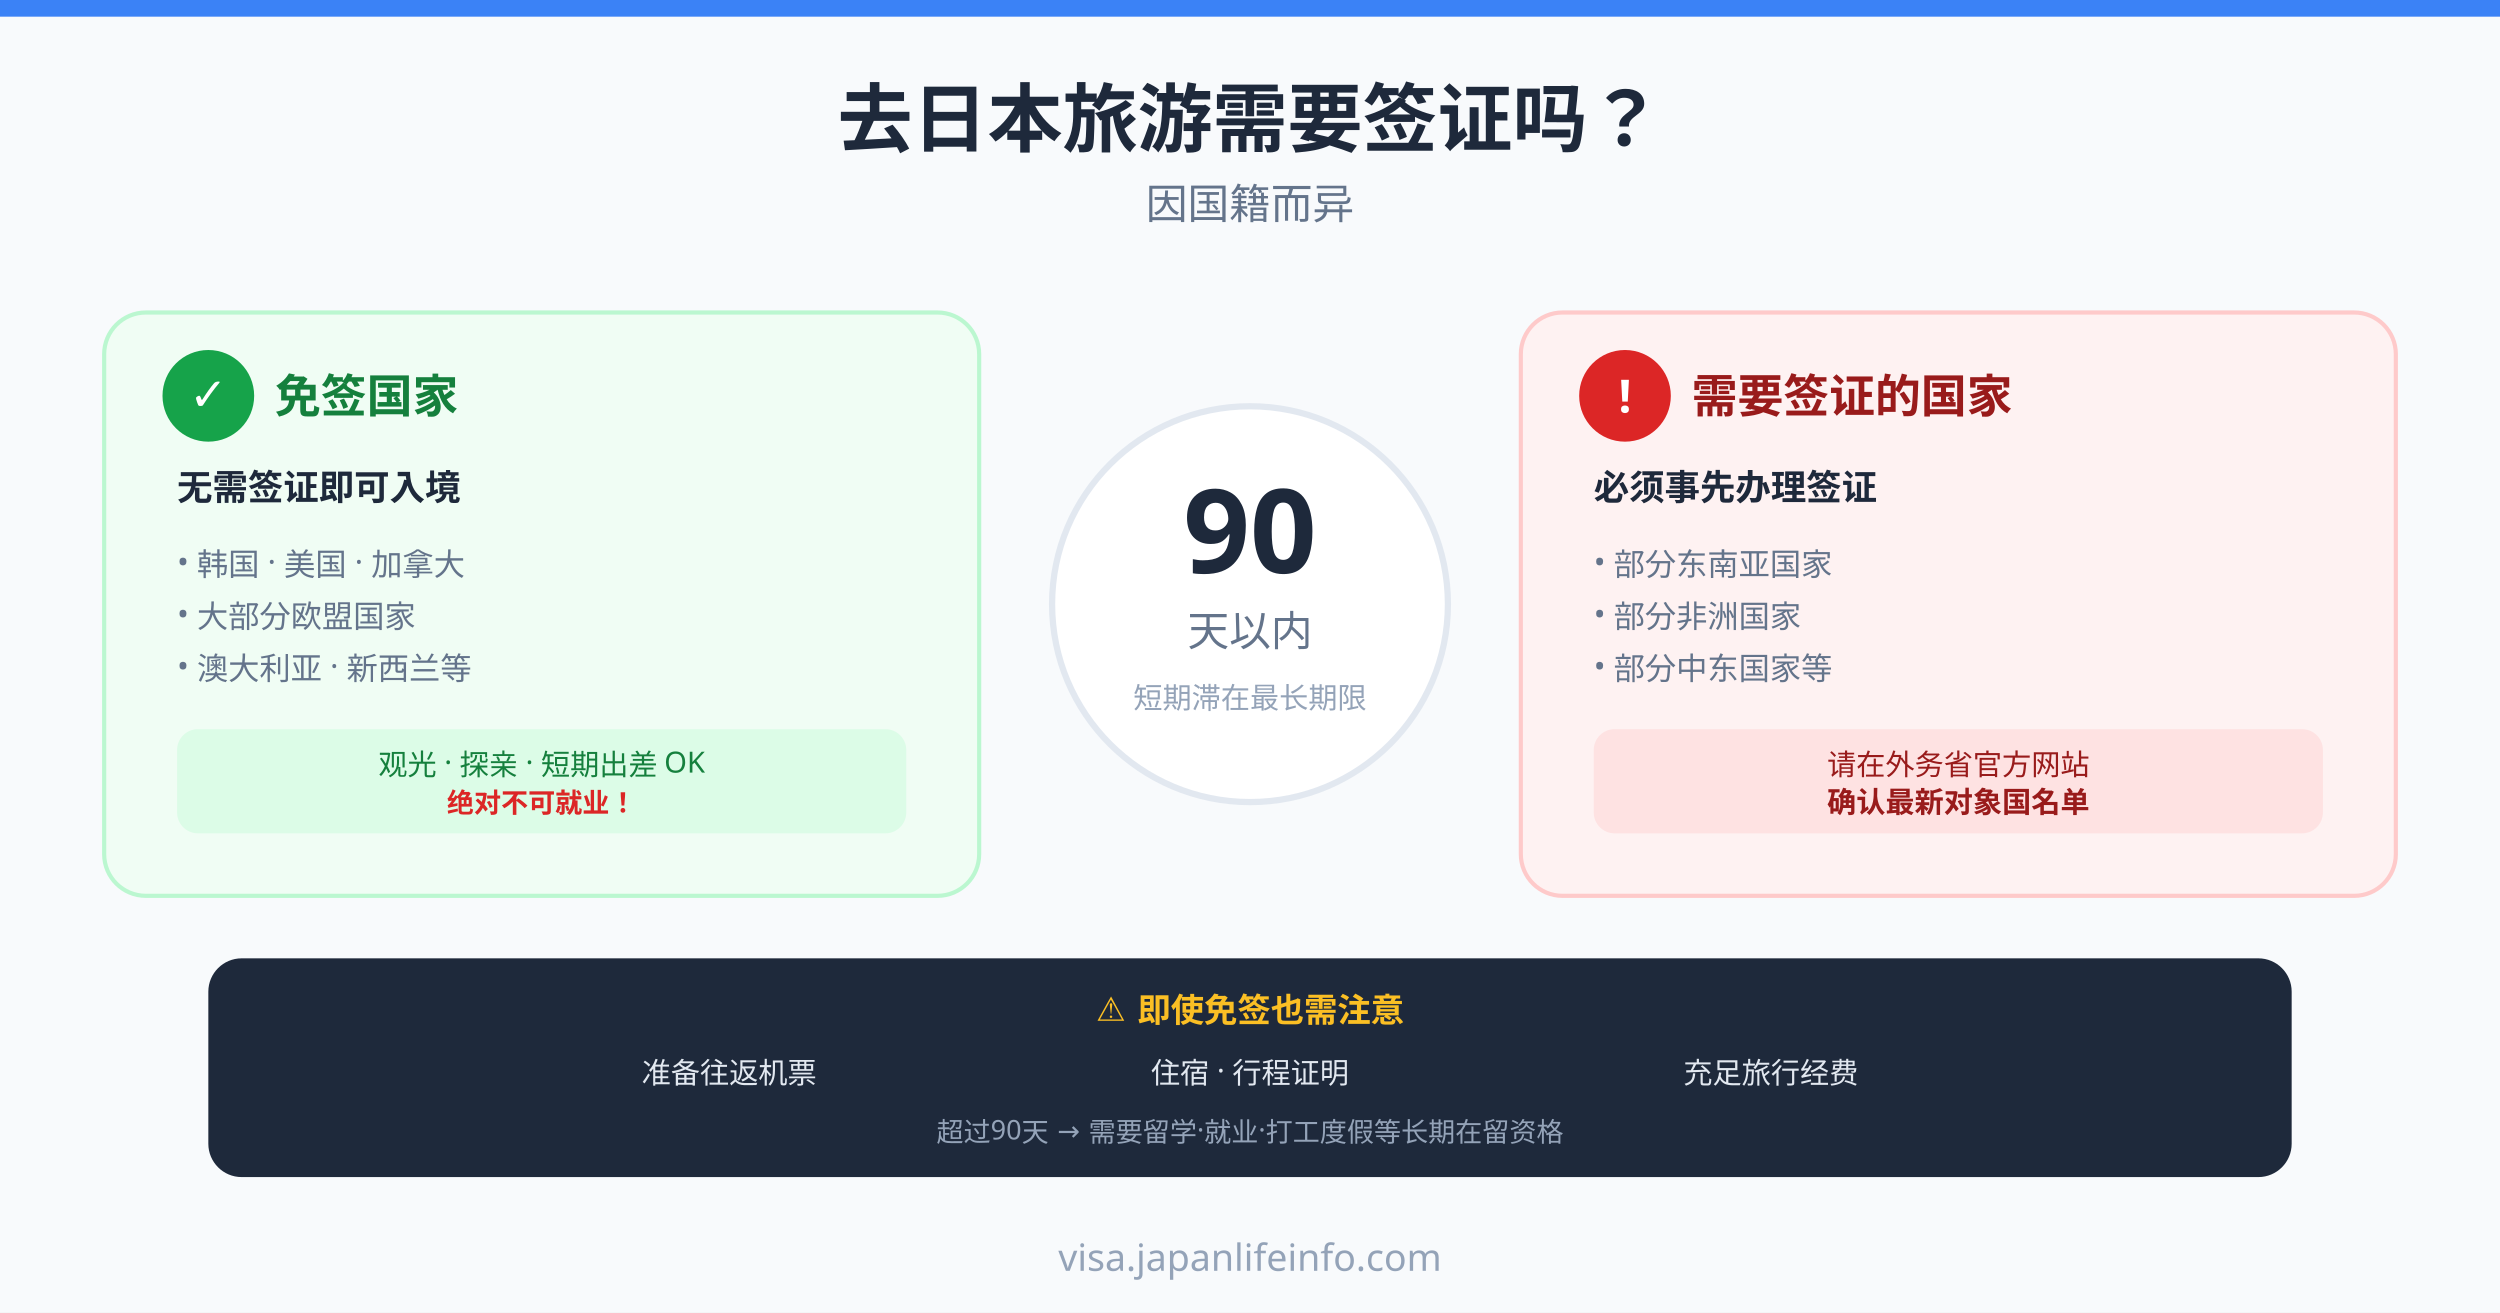
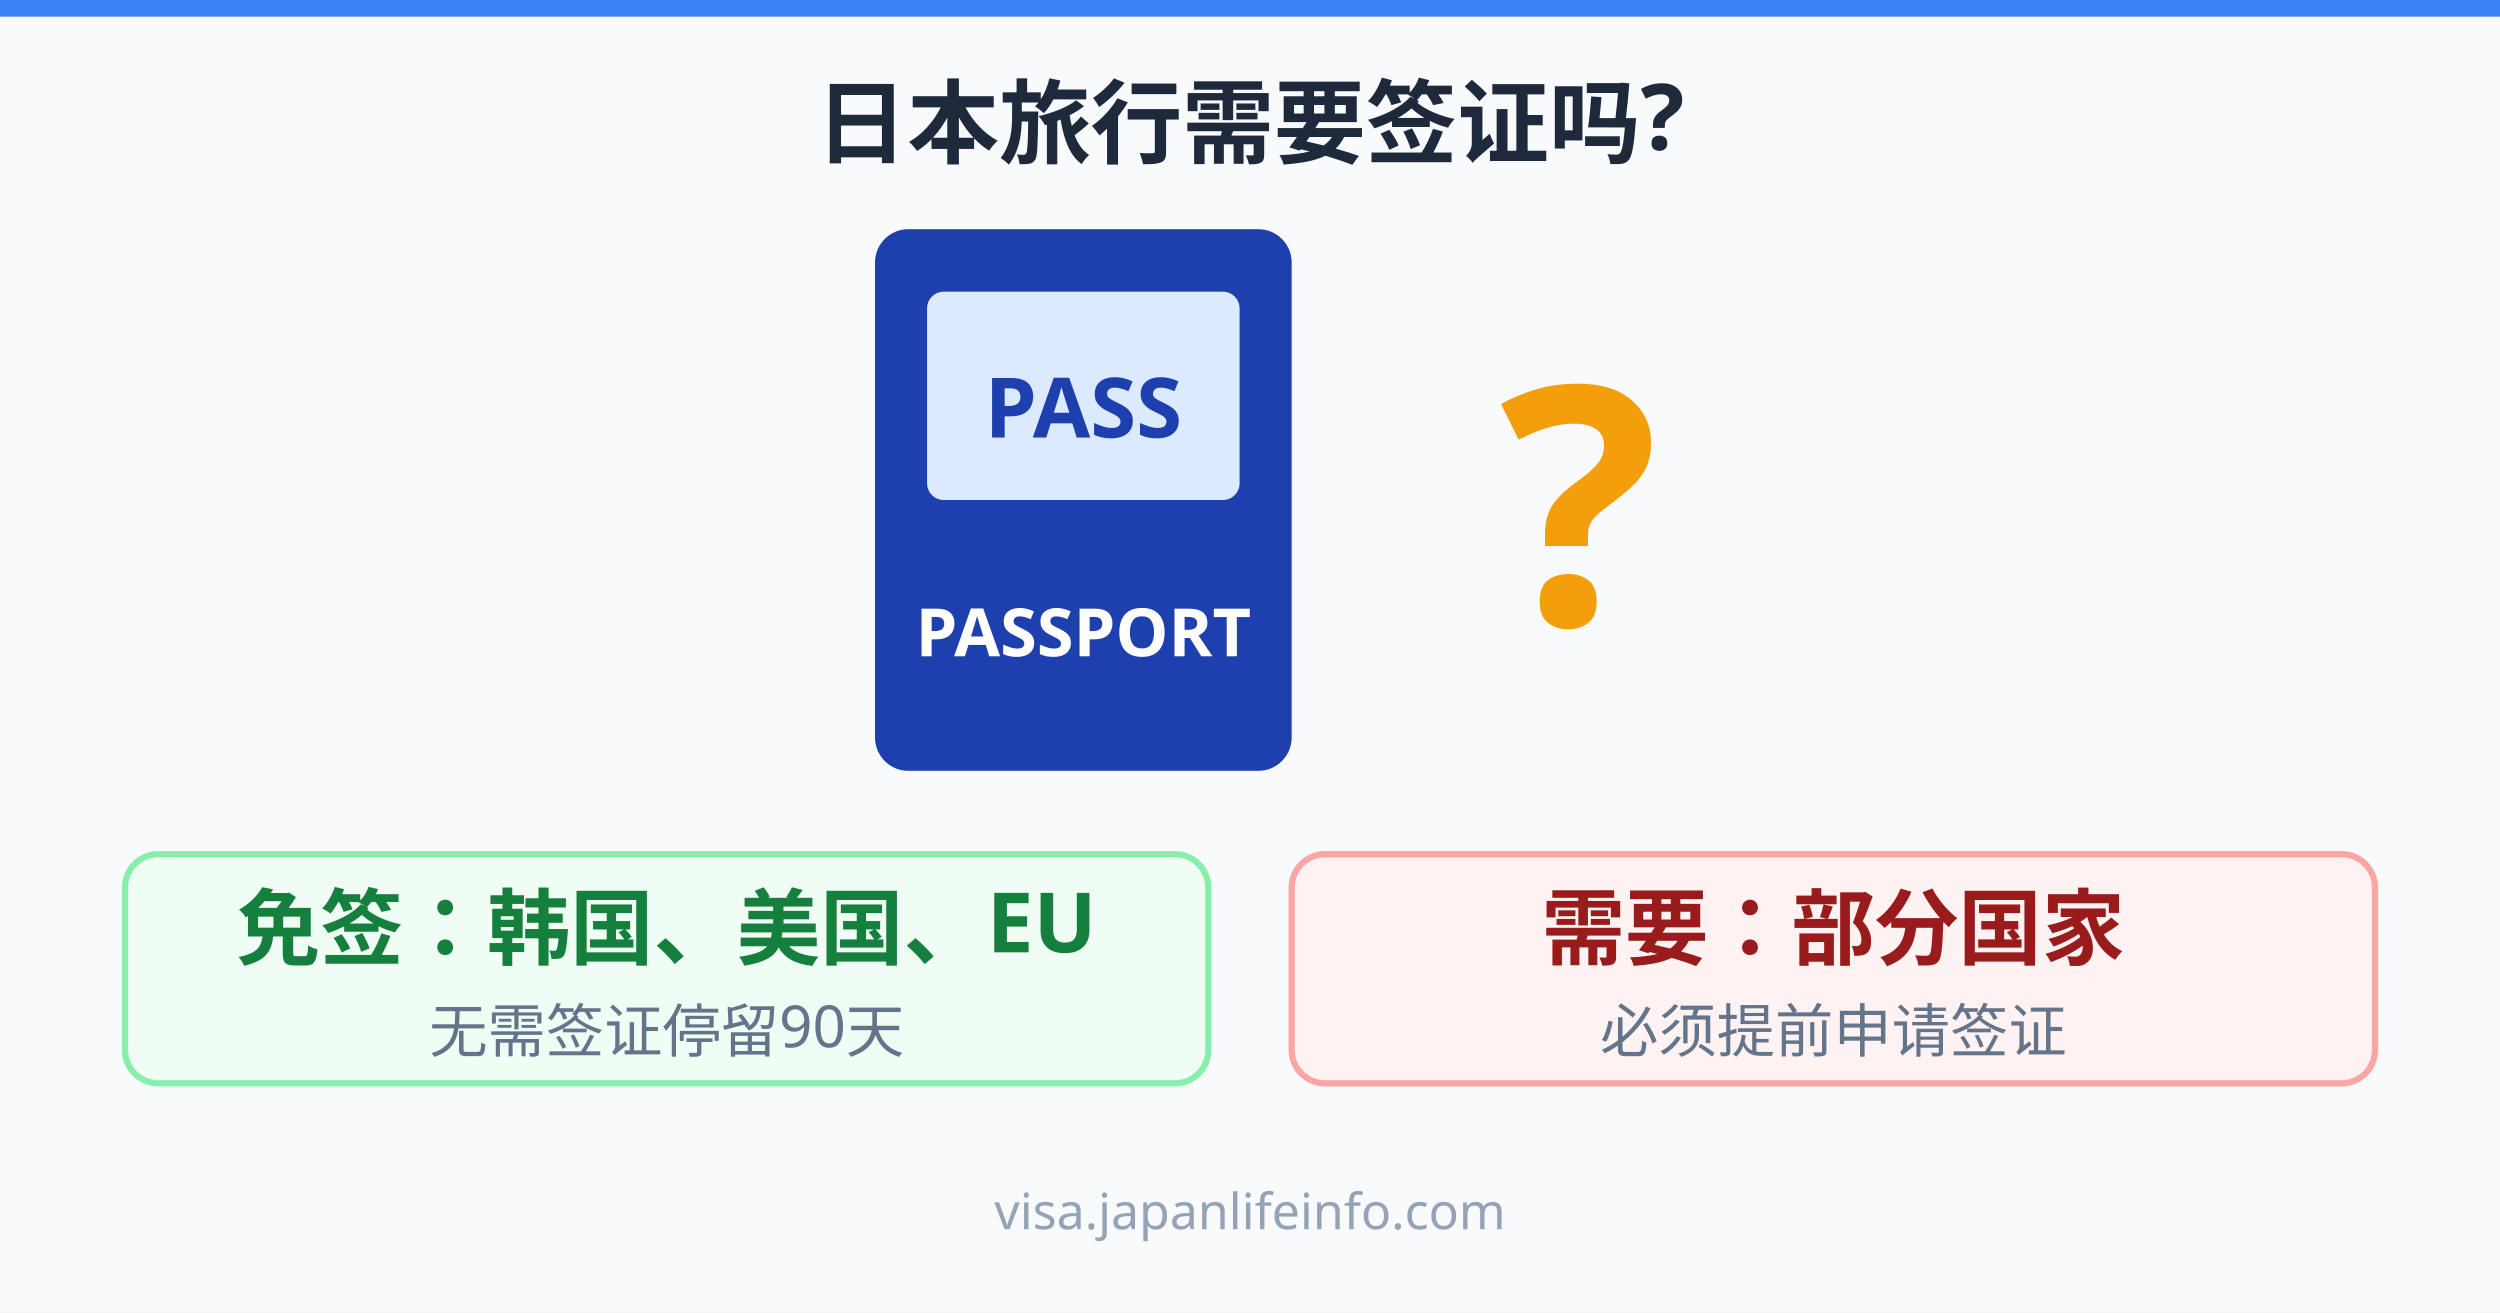
<svg xmlns="http://www.w3.org/2000/svg" width="1200" height="630" viewBox="0 0 1200 630" fill="none">
  <rect width="1200" height="630" fill="#f8fafc" />
  <rect width="1200" height="8" fill="url(#headerGradient)" />
-   <text x="600" y="70" text-anchor="middle" fill="#1e293b" font-family="sans-serif" font-size="36" font-weight="bold">去日本旅游需要签证吗？</text>
-   <text x="600" y="105" text-anchor="middle" fill="#64748b" font-family="sans-serif" font-size="20">因国籍而异</text>
-   <circle cx="600" cy="290" r="95" fill="white" stroke="#e2e8f0" stroke-width="3" />
-   <text x="600" y="275" text-anchor="middle" fill="#1e293b" font-family="sans-serif" font-size="56" font-weight="bold">90</text>
-   <text x="600" y="310" text-anchor="middle" fill="#64748b" font-family="sans-serif" font-size="20">天以内</text>
-   <text x="600" y="340" text-anchor="middle" fill="#94a3b8" font-family="sans-serif" font-size="14">短期滞在最长期限</text>
-   <g transform="translate(50, 150)">
-     <rect width="420" height="280" rx="20" fill="#f0fdf4" stroke="#bbf7d0" stroke-width="2" />
-     <circle cx="50" cy="40" r="22" fill="#16a34a" />
-     <text x="50" y="47" text-anchor="middle" fill="white" font-family="sans-serif" font-size="22" font-weight="bold">✓</text>
-     <text x="82" y="48" fill="#15803d" font-family="sans-serif" font-size="22" font-weight="bold">免签国家</text>
-     <text x="35" y="90" fill="#1e293b" font-family="sans-serif" font-size="17" font-weight="bold">无需签证即可入境</text>
-     <text x="35" y="125" fill="#64748b" font-family="sans-serif" font-size="15">• 韩国 · 美国 · 加拿大</text>
-     <text x="35" y="150" fill="#64748b" font-family="sans-serif" font-size="15">• 大部分欧盟国家</text>
-     <text x="35" y="175" fill="#64748b" font-family="sans-serif" font-size="15">• 澳大利亚 · 新西兰等</text>
-     <rect x="35" y="200" width="350" height="50" rx="10" fill="#dcfce7" />
-     <text x="210" y="222" text-anchor="middle" fill="#15803d" font-family="sans-serif" font-size="14">观光 · 探亲 · 短期出差 OK</text>
-     <text x="210" y="240" text-anchor="middle" fill="#dc2626" font-family="sans-serif" font-size="13" font-weight="bold">绝对不可就业！</text>
-   </g>
-   <g transform="translate(730, 150)">
-     <rect width="420" height="280" rx="20" fill="#fef2f2" stroke="#fecaca" stroke-width="2" />
-     <circle cx="50" cy="40" r="22" fill="#dc2626" />
-     <text x="50" y="48" text-anchor="middle" fill="white" font-family="sans-serif" font-size="22" font-weight="bold">!</text>
-     <text x="82" y="48" fill="#991b1b" font-family="sans-serif" font-size="22" font-weight="bold">需要签证的国家</text>
-     <text x="35" y="90" fill="#1e293b" font-family="sans-serif" font-size="17" font-weight="bold">必须事先办理签证</text>
-     <text x="35" y="125" fill="#64748b" font-family="sans-serif" font-size="15">• 部分东南亚国家</text>
-     <text x="35" y="150" fill="#64748b" font-family="sans-serif" font-size="15">• 部分非洲国家</text>
-     <text x="35" y="175" fill="#64748b" font-family="sans-serif" font-size="15">• 部分中东国家等</text>
-     <rect x="35" y="200" width="350" height="50" rx="10" fill="#fee2e2" />
-     <text x="210" y="222" text-anchor="middle" fill="#991b1b" font-family="sans-serif" font-size="14">请在外务省官方网站</text>
-     <text x="210" y="240" text-anchor="middle" fill="#991b1b" font-family="sans-serif" font-size="14" font-weight="bold">确认最新对象国名单</text>
-   </g>
-   <g transform="translate(100, 460)">
-     <rect width="1000" height="105" rx="16" fill="#1e293b" />
-     <text x="500" y="30" text-anchor="middle" fill="#fbbf24" font-family="sans-serif" font-size="16" font-weight="bold">⚠ 即使免签也需注意</text>
-     <text x="250" y="60" text-anchor="middle" fill="#e2e8f0" font-family="sans-serif" font-size="14">准备往返机票</text>
-     <text x="500" y="60" text-anchor="middle" fill="#e2e8f0" font-family="sans-serif" font-size="14">住宿 · 行程证明</text>
-     <text x="750" y="60" text-anchor="middle" fill="#e2e8f0" font-family="sans-serif" font-size="14">充足旅行经费</text>
-     <text x="500" y="88" text-anchor="middle" fill="#94a3b8" font-family="sans-serif" font-size="13">超过90天 → 需要留学·就业·打工度假等长期在留资格</text>
-   </g>
-   <text x="600" y="610" text-anchor="middle" fill="#94a3b8" font-family="sans-serif" font-size="18">visa.japanlifeinfo.com</text>
+   <text x="600" y="75" text-anchor="middle" fill="#1e293b" font-family="sans-serif" font-size="44" font-weight="bold">日本旅行需要签证吗?</text>
+   <rect x="420" y="110" width="200" height="260" rx="16" fill="#1e40af" />
+   <rect x="445" y="140" width="150" height="100" rx="8" fill="#dbeafe" />
+   <text x="520" y="210" text-anchor="middle" fill="#1e40af" font-family="sans-serif" font-size="40" font-weight="bold">PASS</text>
+   <text x="520" y="315" text-anchor="middle" fill="white" font-family="sans-serif" font-size="32" font-weight="bold">PASSPORT</text>
+   <text x="720" y="300" fill="#f59e0b" font-family="sans-serif" font-size="160" font-weight="bold">?</text>
+   <rect x="60" y="410" width="520" height="110" rx="16" fill="#f0fdf4" stroke="#86efac" stroke-width="3" />
+   <text x="320" y="460" text-anchor="middle" fill="#15803d" font-family="sans-serif" font-size="40" font-weight="bold">免签：韩国、美国、EU</text>
+   <text x="320" y="505" text-anchor="middle" fill="#64748b" font-family="sans-serif" font-size="28">无需签证停留90天</text>
+   <rect x="620" y="410" width="520" height="110" rx="16" fill="#fef2f2" stroke="#fca5a5" stroke-width="3" />
+   <text x="880" y="460" text-anchor="middle" fill="#991b1b" font-family="sans-serif" font-size="40" font-weight="bold">需要：部分国家</text>
+   <text x="880" y="505" text-anchor="middle" fill="#64748b" font-family="sans-serif" font-size="28">必须提前申请签证</text>
+   <text x="600" y="590" text-anchor="middle" fill="#94a3b8" font-family="sans-serif" font-size="24">visa.japanlifeinfo.com</text>
  <defs>
    <linearGradient id="headerGradient" x1="0" y1="0" x2="1200" y2="0">
      <stop offset="0%" stop-color="#3b82f6" />
      <stop offset="50%" stop-color="#8b5cf6" />
      <stop offset="100%" stop-color="#10b981" />
    </linearGradient>
  </defs>
</svg>
